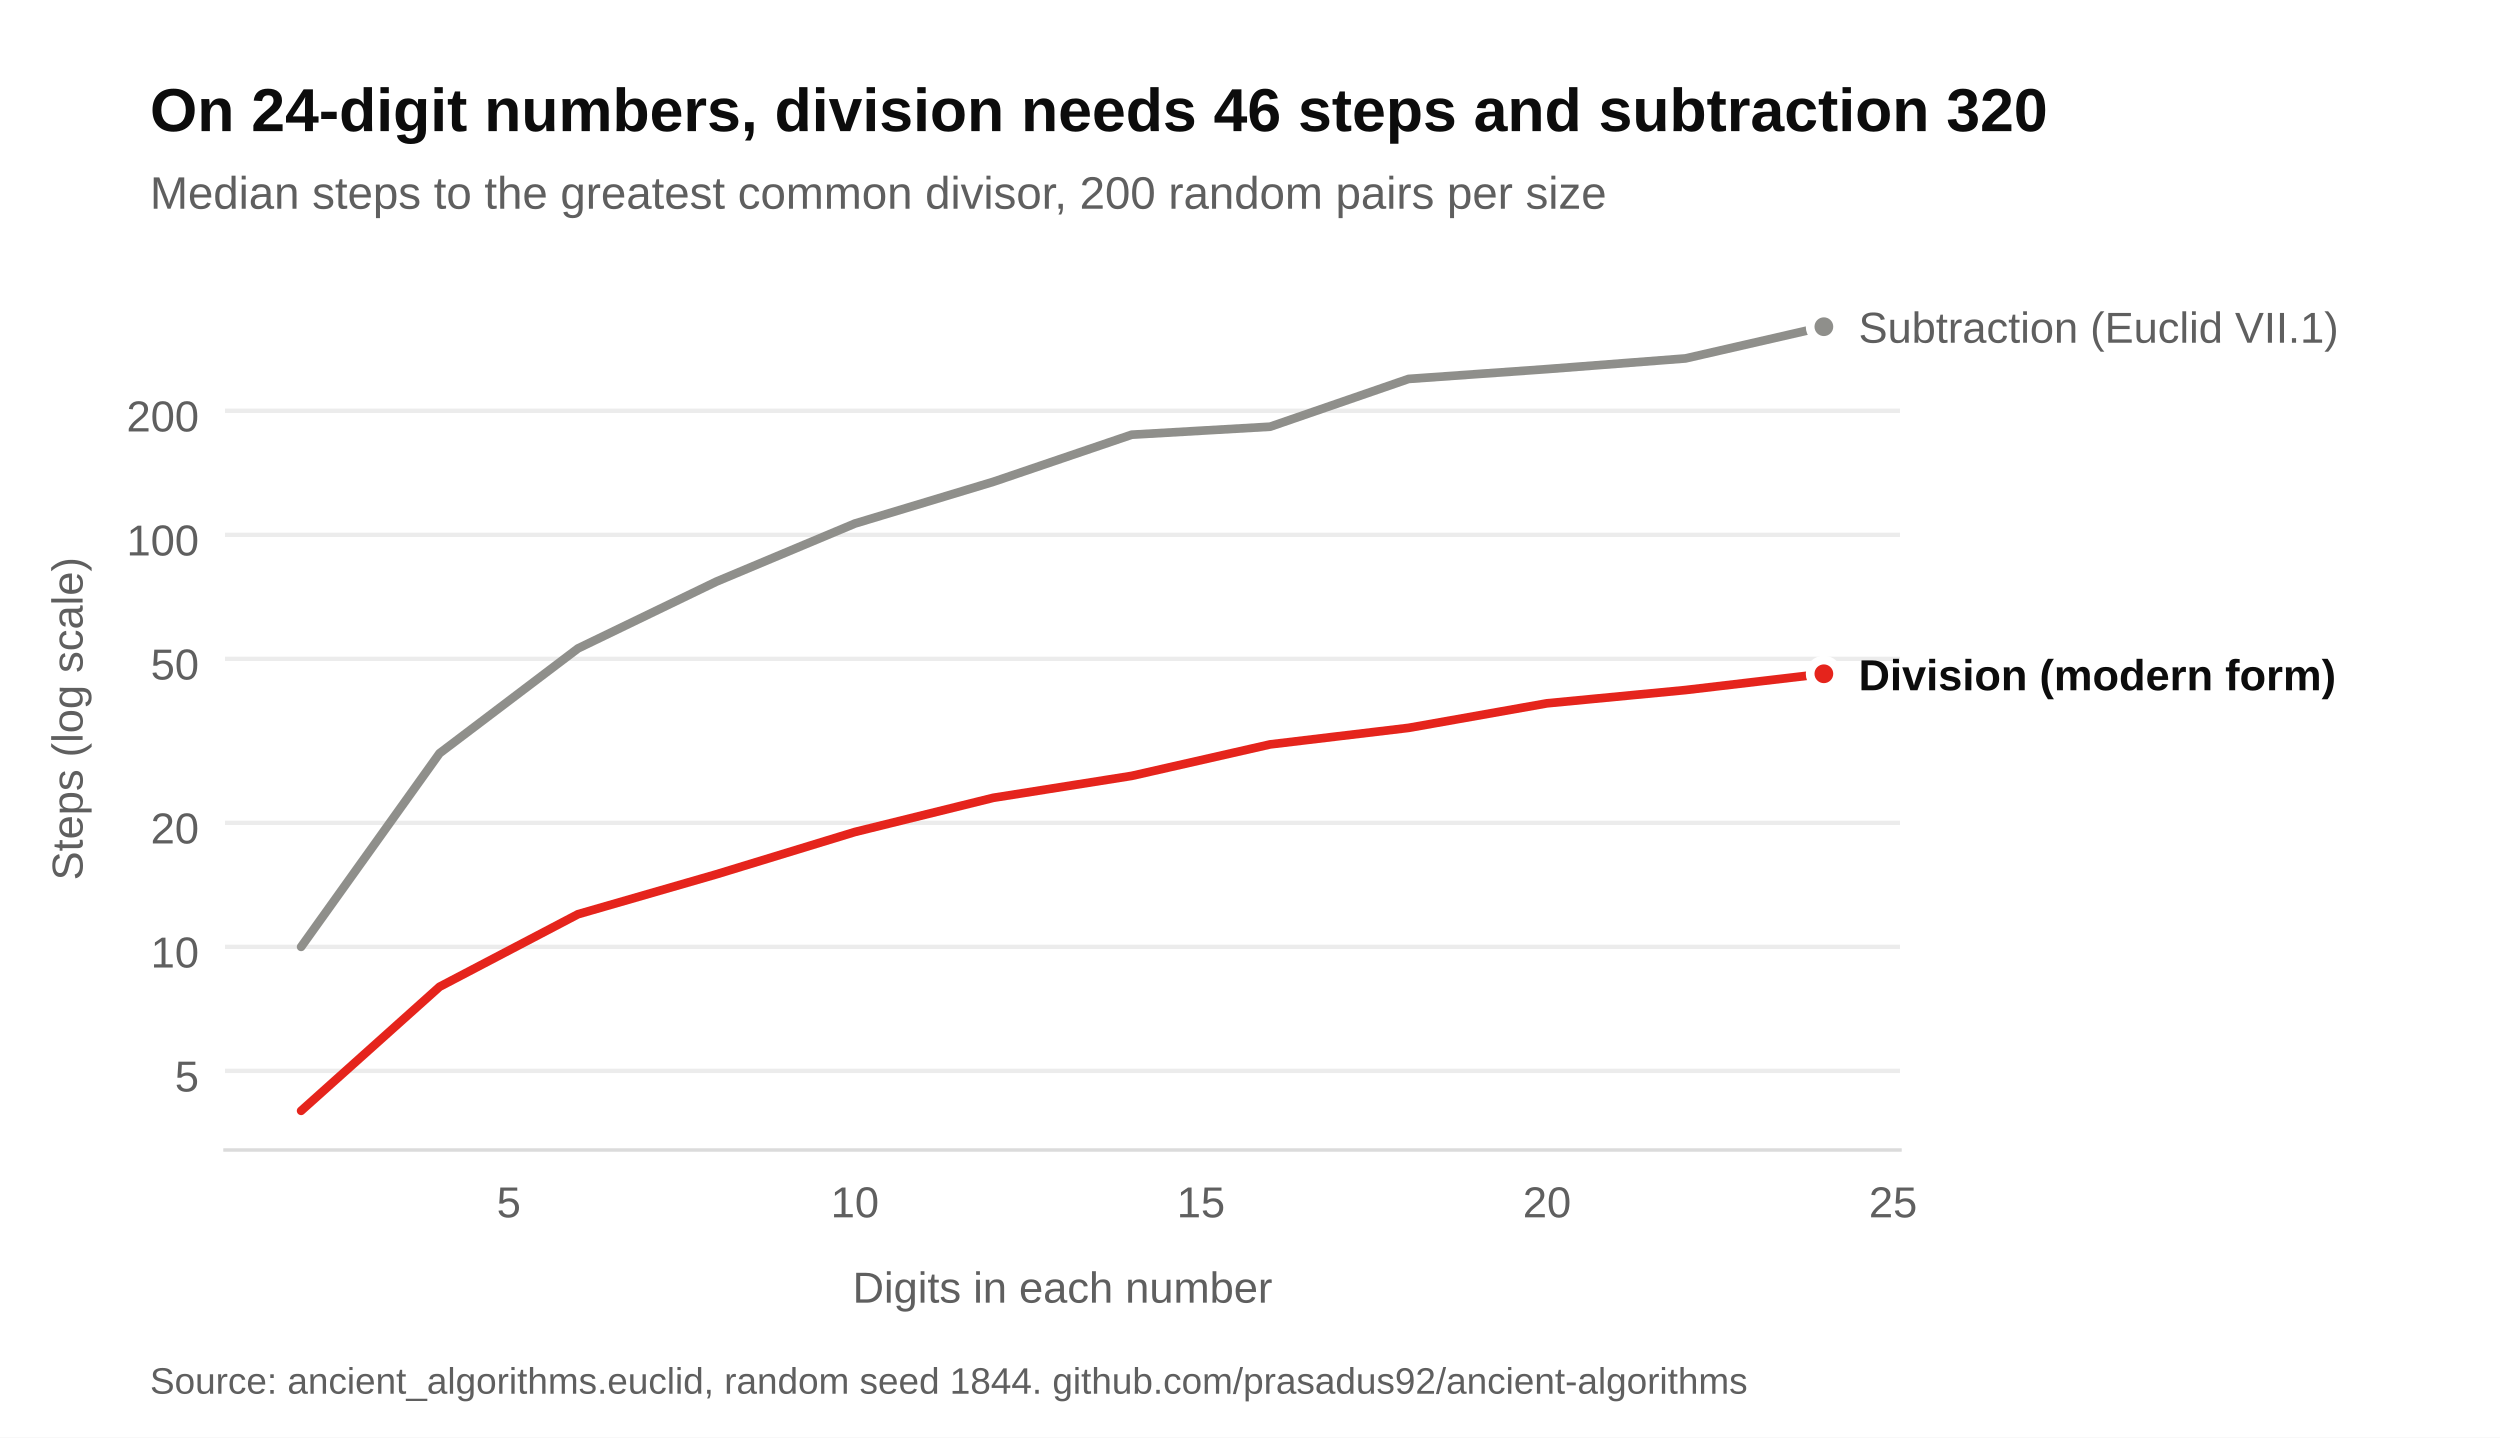
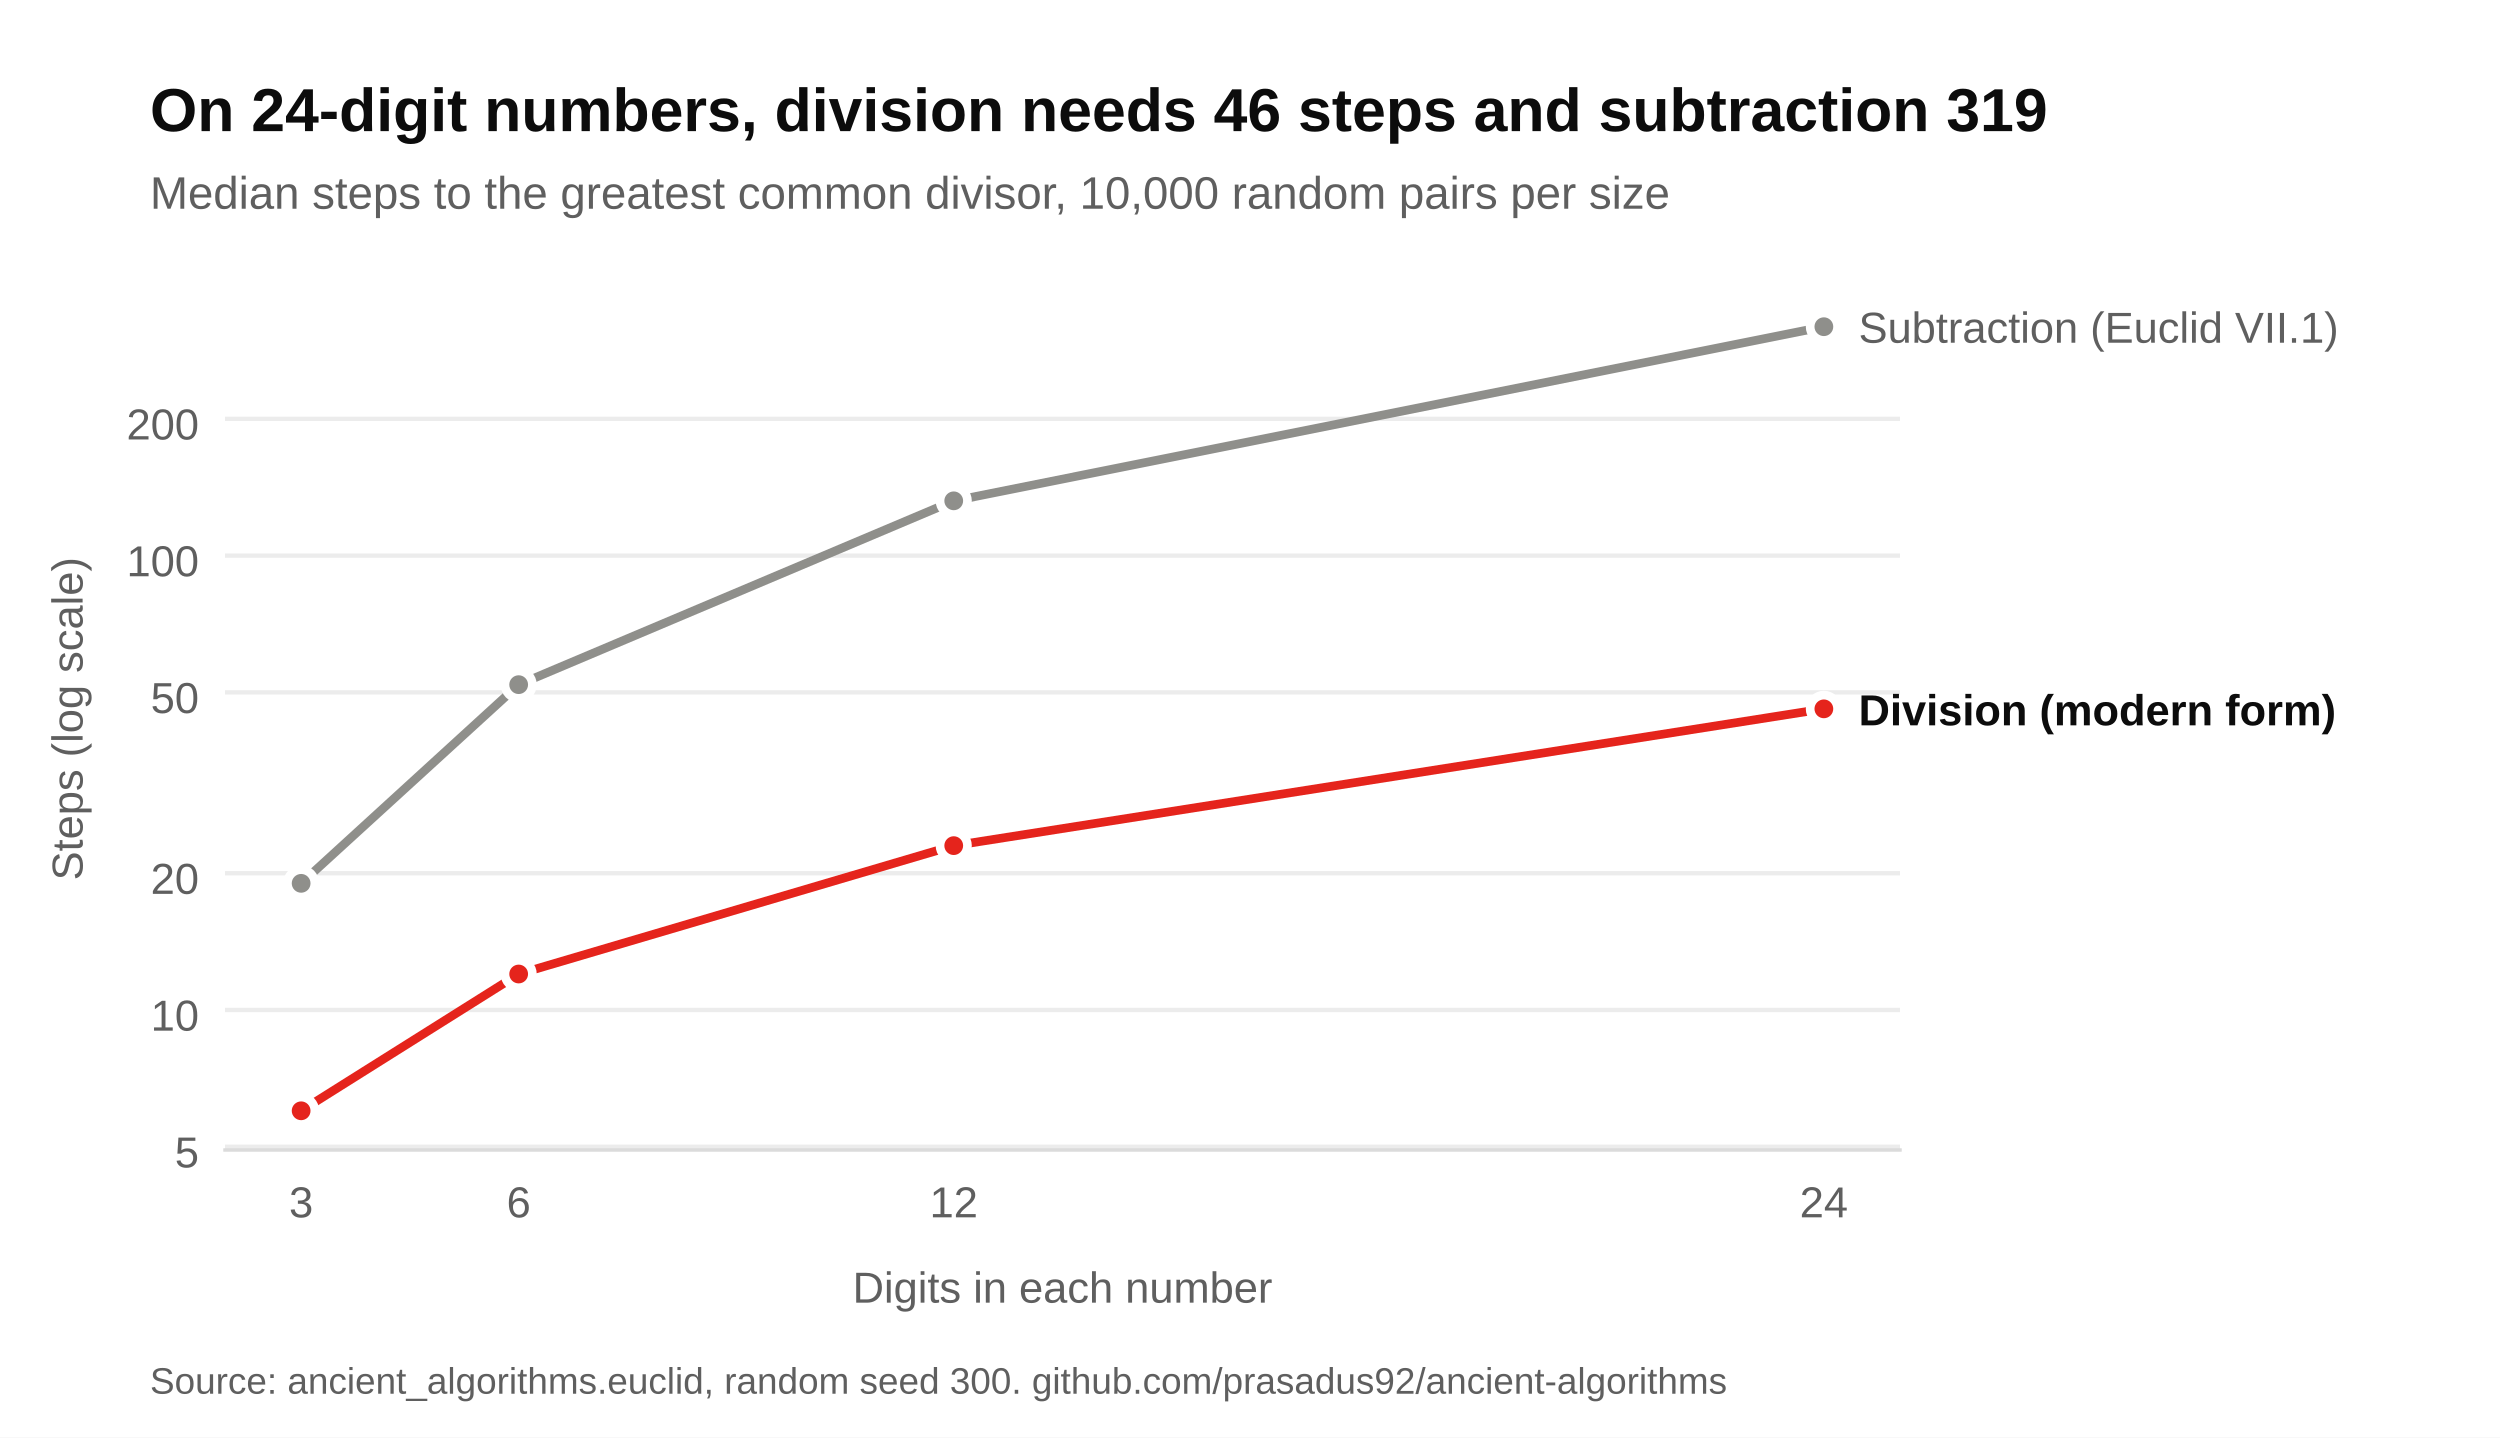
<svg xmlns="http://www.w3.org/2000/svg" xmlns:xlink="http://www.w3.org/1999/xlink" width="576pt" height="331.2pt" viewBox="0 0 576 331.2" version="1.1">
  <defs>
    <style type="text/css">*{stroke-linejoin: round; stroke-linecap: butt}</style>
  </defs>
  <g id="figure_1">
    <g id="patch_1">
      <path d="M 0 331.2  L 576 331.2  L 576 0  L 0 0  z " style="fill: #ffffff" />
    </g>
    <g id="axes_1">
      <g id="patch_2">
        <path d="M 51.84 264.96  L 437.76 264.96  L 437.76 66.24  L 51.84 66.24  z " style="fill: #ffffff" />
      </g>
      <g id="matplotlib.axis_1">
        <g id="xtick_1">
          <g id="line2d_1" />
          <g id="text_1">
-             <text style="font-size: 10px; font-family: 'General Sans', system-ui, -apple-system, 'Helvetica Neue', Arial, sans-serif; text-anchor: middle; fill: #5f5f5f" x="117.223" y="280.48" transform="rotate(-0 117.2231 280.48)">5</text>
+             <text style="font-size: 10px; font-family: 'General Sans', system-ui, -apple-system, 'Helvetica Neue', Arial, sans-serif; text-anchor: middle; fill: #5f5f5f" x="69.382" y="280.48" transform="rotate(-0 69.38182 280.48)">3</text>
          </g>
        </g>
        <g id="xtick_2">
          <g id="line2d_2" />
          <g id="text_2">
-             <text style="font-size: 10px; font-family: 'General Sans', system-ui, -apple-system, 'Helvetica Neue', Arial, sans-serif; text-anchor: middle; fill: #5f5f5f" x="196.959" y="280.48" transform="rotate(-0 196.9587 280.48)">10</text>
+             <text style="font-size: 10px; font-family: 'General Sans', system-ui, -apple-system, 'Helvetica Neue', Arial, sans-serif; text-anchor: middle; fill: #5f5f5f" x="119.501" y="280.48" transform="rotate(-0 119.5013 280.48)">6</text>
          </g>
        </g>
        <g id="xtick_3">
          <g id="line2d_3" />
          <g id="text_3">
-             <text style="font-size: 10px; font-family: 'General Sans', system-ui, -apple-system, 'Helvetica Neue', Arial, sans-serif; text-anchor: middle; fill: #5f5f5f" x="276.694" y="280.48" transform="rotate(-0 276.6942 280.48)">15</text>
+             <text style="font-size: 10px; font-family: 'General Sans', system-ui, -apple-system, 'Helvetica Neue', Arial, sans-serif; text-anchor: middle; fill: #5f5f5f" x="219.74" y="280.48" transform="rotate(-0 219.7403 280.48)">12</text>
          </g>
        </g>
        <g id="xtick_4">
          <g id="line2d_4" />
          <g id="text_4">
-             <text style="font-size: 10px; font-family: 'General Sans', system-ui, -apple-system, 'Helvetica Neue', Arial, sans-serif; text-anchor: middle; fill: #5f5f5f" x="356.43" y="280.48" transform="rotate(-0 356.4298 280.48)">20</text>
+             <text style="font-size: 10px; font-family: 'General Sans', system-ui, -apple-system, 'Helvetica Neue', Arial, sans-serif; text-anchor: middle; fill: #5f5f5f" x="420.218" y="280.48" transform="rotate(-0 420.2182 280.48)">24</text>
          </g>
        </g>
-         <g id="xtick_5">
-           <g id="line2d_5" />
-           <g id="text_5">
-             <text style="font-size: 10px; font-family: 'General Sans', system-ui, -apple-system, 'Helvetica Neue', Arial, sans-serif; text-anchor: middle; fill: #5f5f5f" x="436.165" y="280.48" transform="rotate(-0 436.1653 280.48)">25</text>
-           </g>
-         </g>
-         <g id="text_6">
+         <g id="text_5">
          <text style="font-size: 10px; font-family: 'General Sans', system-ui, -apple-system, 'Helvetica Neue', Arial, sans-serif; text-anchor: middle; fill: #5f5f5f" x="244.8" y="300.13" transform="rotate(-0 244.8 300.13)">Digits in each number</text>
        </g>
      </g>
      <g id="matplotlib.axis_2">
        <g id="ytick_1">
-           <g id="line2d_6">
-             <path d="M 51.84 246.728  L 437.76 246.728  " clip-path="url(#p6bc87ba94e)" style="fill: none; stroke: #ececec; stroke-linecap: square" />
+           <g id="line2d_5">
+             <path d="M 51.84 264.217  L 437.76 264.217  " clip-path="url(#p6bc87ba94e)" style="fill: none; stroke: #ececec; stroke-linecap: square" />
          </g>
-           <g id="line2d_7" />
-           <g id="text_7">
-             <text style="font-size: 10px; font-family: 'General Sans', system-ui, -apple-system, 'Helvetica Neue', Arial, sans-serif; text-anchor: end; fill: #5f5f5f" x="45.84" y="251.488" transform="rotate(-0 45.84 251.4879)">5</text>
+           <g id="line2d_6" />
+           <g id="text_6">
+             <text style="font-size: 10px; font-family: 'General Sans', system-ui, -apple-system, 'Helvetica Neue', Arial, sans-serif; text-anchor: end; fill: #5f5f5f" x="45.84" y="268.977" transform="rotate(-0 45.84 268.9766)">5</text>
          </g>
        </g>
        <g id="ytick_2">
-           <g id="line2d_8">
-             <path d="M 51.84 218.152  L 437.76 218.152  " clip-path="url(#p6bc87ba94e)" style="fill: none; stroke: #ececec; stroke-linecap: square" />
+           <g id="line2d_7">
+             <path d="M 51.84 232.702  L 437.76 232.702  " clip-path="url(#p6bc87ba94e)" style="fill: none; stroke: #ececec; stroke-linecap: square" />
          </g>
-           <g id="line2d_9" />
-           <g id="text_8">
-             <text style="font-size: 10px; font-family: 'General Sans', system-ui, -apple-system, 'Helvetica Neue', Arial, sans-serif; text-anchor: end; fill: #5f5f5f" x="45.84" y="222.912" transform="rotate(-0 45.84 222.912)">10</text>
+           <g id="line2d_8" />
+           <g id="text_7">
+             <text style="font-size: 10px; font-family: 'General Sans', system-ui, -apple-system, 'Helvetica Neue', Arial, sans-serif; text-anchor: end; fill: #5f5f5f" x="45.84" y="237.462" transform="rotate(-0 45.84 237.4623)">10</text>
          </g>
        </g>
        <g id="ytick_3">
-           <g id="line2d_10">
-             <path d="M 51.84 189.576  L 437.76 189.576  " clip-path="url(#p6bc87ba94e)" style="fill: none; stroke: #ececec; stroke-linecap: square" />
+           <g id="line2d_9">
+             <path d="M 51.84 201.188  L 437.76 201.188  " clip-path="url(#p6bc87ba94e)" style="fill: none; stroke: #ececec; stroke-linecap: square" />
          </g>
-           <g id="line2d_11" />
-           <g id="text_9">
-             <text style="font-size: 10px; font-family: 'General Sans', system-ui, -apple-system, 'Helvetica Neue', Arial, sans-serif; text-anchor: end; fill: #5f5f5f" x="45.84" y="194.336" transform="rotate(-0 45.84 194.3362)">20</text>
+           <g id="line2d_10" />
+           <g id="text_8">
+             <text style="font-size: 10px; font-family: 'General Sans', system-ui, -apple-system, 'Helvetica Neue', Arial, sans-serif; text-anchor: end; fill: #5f5f5f" x="45.84" y="205.948" transform="rotate(-0 45.84 205.9479)">20</text>
          </g>
        </g>
        <g id="ytick_4">
-           <g id="line2d_12">
-             <path d="M 51.84 151.801  L 437.76 151.801  " clip-path="url(#p6bc87ba94e)" style="fill: none; stroke: #ececec; stroke-linecap: square" />
+           <g id="line2d_11">
+             <path d="M 51.84 159.528  L 437.76 159.528  " clip-path="url(#p6bc87ba94e)" style="fill: none; stroke: #ececec; stroke-linecap: square" />
          </g>
-           <g id="line2d_13" />
-           <g id="text_10">
-             <text style="font-size: 10px; font-family: 'General Sans', system-ui, -apple-system, 'Helvetica Neue', Arial, sans-serif; text-anchor: end; fill: #5f5f5f" x="45.84" y="156.561" transform="rotate(-0 45.84 156.5609)">50</text>
+           <g id="line2d_12" />
+           <g id="text_9">
+             <text style="font-size: 10px; font-family: 'General Sans', system-ui, -apple-system, 'Helvetica Neue', Arial, sans-serif; text-anchor: end; fill: #5f5f5f" x="45.84" y="164.288" transform="rotate(-0 45.84 164.2882)">50</text>
          </g>
        </g>
        <g id="ytick_5">
-           <g id="line2d_14">
-             <path d="M 51.84 123.225  L 437.76 123.225  " clip-path="url(#p6bc87ba94e)" style="fill: none; stroke: #ececec; stroke-linecap: square" />
+           <g id="line2d_13">
+             <path d="M 51.84 128.014  L 437.76 128.014  " clip-path="url(#p6bc87ba94e)" style="fill: none; stroke: #ececec; stroke-linecap: square" />
          </g>
-           <g id="line2d_15" />
-           <g id="text_11">
-             <text style="font-size: 10px; font-family: 'General Sans', system-ui, -apple-system, 'Helvetica Neue', Arial, sans-serif; text-anchor: end; fill: #5f5f5f" x="45.84" y="127.985" transform="rotate(-0 45.84 127.9851)">100</text>
+           <g id="line2d_14" />
+           <g id="text_10">
+             <text style="font-size: 10px; font-family: 'General Sans', system-ui, -apple-system, 'Helvetica Neue', Arial, sans-serif; text-anchor: end; fill: #5f5f5f" x="45.84" y="132.774" transform="rotate(-0 45.84 132.7738)">100</text>
          </g>
        </g>
        <g id="ytick_6">
-           <g id="line2d_16">
-             <path d="M 51.84 94.649  L 437.76 94.649  " clip-path="url(#p6bc87ba94e)" style="fill: none; stroke: #ececec; stroke-linecap: square" />
+           <g id="line2d_15">
+             <path d="M 51.84 96.499  L 437.76 96.499  " clip-path="url(#p6bc87ba94e)" style="fill: none; stroke: #ececec; stroke-linecap: square" />
          </g>
-           <g id="line2d_17" />
-           <g id="text_12">
-             <text style="font-size: 10px; font-family: 'General Sans', system-ui, -apple-system, 'Helvetica Neue', Arial, sans-serif; text-anchor: end; fill: #5f5f5f" x="45.84" y="99.409" transform="rotate(-0 45.84 99.40922)">200</text>
+           <g id="line2d_16" />
+           <g id="text_11">
+             <text style="font-size: 10px; font-family: 'General Sans', system-ui, -apple-system, 'Helvetica Neue', Arial, sans-serif; text-anchor: end; fill: #5f5f5f" x="45.84" y="101.259" transform="rotate(-0 45.84 101.2594)">200</text>
          </g>
        </g>
-         <g id="text_13">
+         <g id="text_12">
          <text style="font-size: 10px; font-family: 'General Sans', system-ui, -apple-system, 'Helvetica Neue', Arial, sans-serif; text-anchor: middle; fill: #5f5f5f" x="19.032" y="165.6" transform="rotate(-90 19.03187 165.6)">Steps (log scale)</text>
        </g>
      </g>
      <g id="patch_3">
        <path d="M 51.84 264.96  L 437.76 264.96  " style="fill: none; stroke: #dbdbdb; stroke-width: 0.8; stroke-linejoin: miter; stroke-linecap: square" />
      </g>
+       <g id="line2d_17">
+         <path d="M 69.382 203.52  L 119.501 157.745  L 219.74 115.391  L 420.218 75.273  " clip-path="url(#p6bc87ba94e)" style="fill: none; stroke: #8f8f8b; stroke-width: 2; stroke-linecap: round" />
+       </g>
+       <g id="text_13">
+         <text style="font-size: 10px; font-family: 'General Sans', system-ui, -apple-system, 'Helvetica Neue', Arial, sans-serif; text-anchor: start; fill: #5f5f5f" x="428.218" y="78.968" transform="rotate(-0 428.2182 78.96773)">Subtraction (Euclid VII.1)</text>
+       </g>
      <g id="line2d_18">
-         <path d="M 69.382 218.152  L 101.276 173.553  L 133.17 149.399  L 165.064 134  L 196.959 120.629  L 228.853 111.006  L 260.747 100.154  L 292.641 98.311  L 324.536 87.305  L 356.43 85.04  L 388.324 82.584  L 420.218 75.273  " clip-path="url(#p6bc87ba94e)" style="fill: none; stroke: #8f8f8b; stroke-width: 2; stroke-linecap: round" />
+         <path d="M 69.382 255.927  L 119.501 224.413  L 219.74 194.834  L 420.218 163.319  " clip-path="url(#p6bc87ba94e)" style="fill: none; stroke: #e5241c; stroke-width: 2; stroke-linecap: round" />
      </g>
      <g id="text_14">
-         <text style="font-size: 10px; font-family: 'General Sans', system-ui, -apple-system, 'Helvetica Neue', Arial, sans-serif; text-anchor: start; fill: #5f5f5f" x="428.218" y="78.968" transform="rotate(-0 428.2182 78.96773)">Subtraction (Euclid VII.1)</text>
-       </g>
-       <g id="line2d_19">
-         <path d="M 69.382 255.927  L 101.276 227.351  L 133.17 210.636  L 165.064 201.436  L 196.959 191.691  L 228.853 183.814  L 260.747 178.76  L 292.641 171.509  L 324.536 167.7  L 356.43 162.044  L 388.324 158.989  L 420.218 155.238  " clip-path="url(#p6bc87ba94e)" style="fill: none; stroke: #e5241c; stroke-width: 2; stroke-linecap: round" />
-       </g>
-       <g id="text_15">
-         <text style="font-weight: 700; font-size: 10px; font-family: 'General Sans', system-ui, -apple-system, 'Helvetica Neue', Arial, sans-serif; text-anchor: start; fill: #0c0c0c" x="428.218" y="159.028" transform="rotate(-0 428.2182 159.0285)">Division (modern form)</text>
+         <text style="font-weight: 700; font-size: 10px; font-family: 'General Sans', system-ui, -apple-system, 'Helvetica Neue', Arial, sans-serif; text-anchor: start; fill: #0c0c0c" x="428.218" y="167.109" transform="rotate(-0 428.2182 167.1092)">Division (modern form)</text>
      </g>
      <g id="PathCollection_1">
        <defs>
          <path id="mf4814e3aa9" d="M 0 3.162  C 0.839 3.162 1.643 2.829 2.236 2.236  C 2.829 1.643 3.162 0.839 3.162 0  C 3.162 -0.839 2.829 -1.643 2.236 -2.236  C 1.643 -2.829 0.839 -3.162 0 -3.162  C -0.839 -3.162 -1.643 -2.829 -2.236 -2.236  C -2.829 -1.643 -3.162 -0.839 -3.162 0  C -3.162 0.839 -2.829 1.643 -2.236 2.236  C -1.643 2.829 -0.839 3.162 0 3.162  z " style="stroke: #ffffff; stroke-width: 2" />
        </defs>
        <g clip-path="url(#p6bc87ba94e)">
+           <use xlink:href="#mf4814e3aa9" x="69.382" y="203.52" style="fill: #8f8f8b; stroke: #ffffff; stroke-width: 2" />
+           <use xlink:href="#mf4814e3aa9" x="119.501" y="157.745" style="fill: #8f8f8b; stroke: #ffffff; stroke-width: 2" />
+           <use xlink:href="#mf4814e3aa9" x="219.74" y="115.391" style="fill: #8f8f8b; stroke: #ffffff; stroke-width: 2" />
          <use xlink:href="#mf4814e3aa9" x="420.218" y="75.273" style="fill: #8f8f8b; stroke: #ffffff; stroke-width: 2" />
        </g>
      </g>
      <g id="PathCollection_2">
        <defs>
          <path id="m459ea27c75" d="M 0 3.162  C 0.839 3.162 1.643 2.829 2.236 2.236  C 2.829 1.643 3.162 0.839 3.162 0  C 3.162 -0.839 2.829 -1.643 2.236 -2.236  C 1.643 -2.829 0.839 -3.162 0 -3.162  C -0.839 -3.162 -1.643 -2.829 -2.236 -2.236  C -2.829 -1.643 -3.162 -0.839 -3.162 0  C -3.162 0.839 -2.829 1.643 -2.236 2.236  C -1.643 2.829 -0.839 3.162 0 3.162  z " style="stroke: #ffffff; stroke-width: 2" />
        </defs>
        <g clip-path="url(#p6bc87ba94e)">
-           <use xlink:href="#m459ea27c75" x="420.218" y="155.238" style="fill: #e5241c; stroke: #ffffff; stroke-width: 2" />
+           <use xlink:href="#m459ea27c75" x="69.382" y="255.927" style="fill: #e5241c; stroke: #ffffff; stroke-width: 2" />
+           <use xlink:href="#m459ea27c75" x="119.501" y="224.413" style="fill: #e5241c; stroke: #ffffff; stroke-width: 2" />
+           <use xlink:href="#m459ea27c75" x="219.74" y="194.834" style="fill: #e5241c; stroke: #ffffff; stroke-width: 2" />
+           <use xlink:href="#m459ea27c75" x="420.218" y="163.319" style="fill: #e5241c; stroke: #ffffff; stroke-width: 2" />
        </g>
      </g>
    </g>
+     <g id="text_15">
+       <text style="font-weight: 700; font-size: 14px; font-family: 'General Sans', system-ui, -apple-system, 'Helvetica Neue', Arial, sans-serif; text-anchor: start; fill: #0c0c0c" x="34.56" y="30.21" transform="rotate(-0 34.56 30.21)">On 24-digit numbers, division needs 46 steps and subtraction 319</text>
+     </g>
    <g id="text_16">
-       <text style="font-weight: 700; font-size: 14px; font-family: 'General Sans', system-ui, -apple-system, 'Helvetica Neue', Arial, sans-serif; text-anchor: start; fill: #0c0c0c" x="34.56" y="30.21" transform="rotate(-0 34.56 30.21)">On 24-digit numbers, division needs 46 steps and subtraction 320</text>
+       <text style="font-size: 10.5px; font-family: 'General Sans', system-ui, -apple-system, 'Helvetica Neue', Arial, sans-serif; text-anchor: start; fill: #5f5f5f" x="34.56" y="48.084" transform="rotate(-0 34.56 48.084)">Median steps to the greatest common divisor, 10,000 random pairs per size</text>
    </g>
    <g id="text_17">
-       <text style="font-size: 10.5px; font-family: 'General Sans', system-ui, -apple-system, 'Helvetica Neue', Arial, sans-serif; text-anchor: start; fill: #5f5f5f" x="34.56" y="48.084" transform="rotate(-0 34.56 48.084)">Median steps to the greatest common divisor, 200 random pairs per size</text>
-     </g>
-     <g id="text_18">
-       <text style="font-size: 8.5px; font-family: 'General Sans', system-ui, -apple-system, 'Helvetica Neue', Arial, sans-serif; text-anchor: start; fill: #5f5f5f" x="34.56" y="321.11" transform="rotate(-0 34.56 321.1095)">Source: ancient_algorithms.euclid, random seed 1844. github.com/prasadus92/ancient-algorithms</text>
+       <text style="font-size: 8.5px; font-family: 'General Sans', system-ui, -apple-system, 'Helvetica Neue', Arial, sans-serif; text-anchor: start; fill: #5f5f5f" x="34.56" y="321.11" transform="rotate(-0 34.56 321.1095)">Source: ancient_algorithms.euclid, random seed 300. github.com/prasadus92/ancient-algorithms</text>
    </g>
  </g>
  <defs>
    <clipPath id="p6bc87ba94e">
      <rect x="51.84" y="66.24" width="385.92" height="198.72" />
    </clipPath>
  </defs>
</svg>
